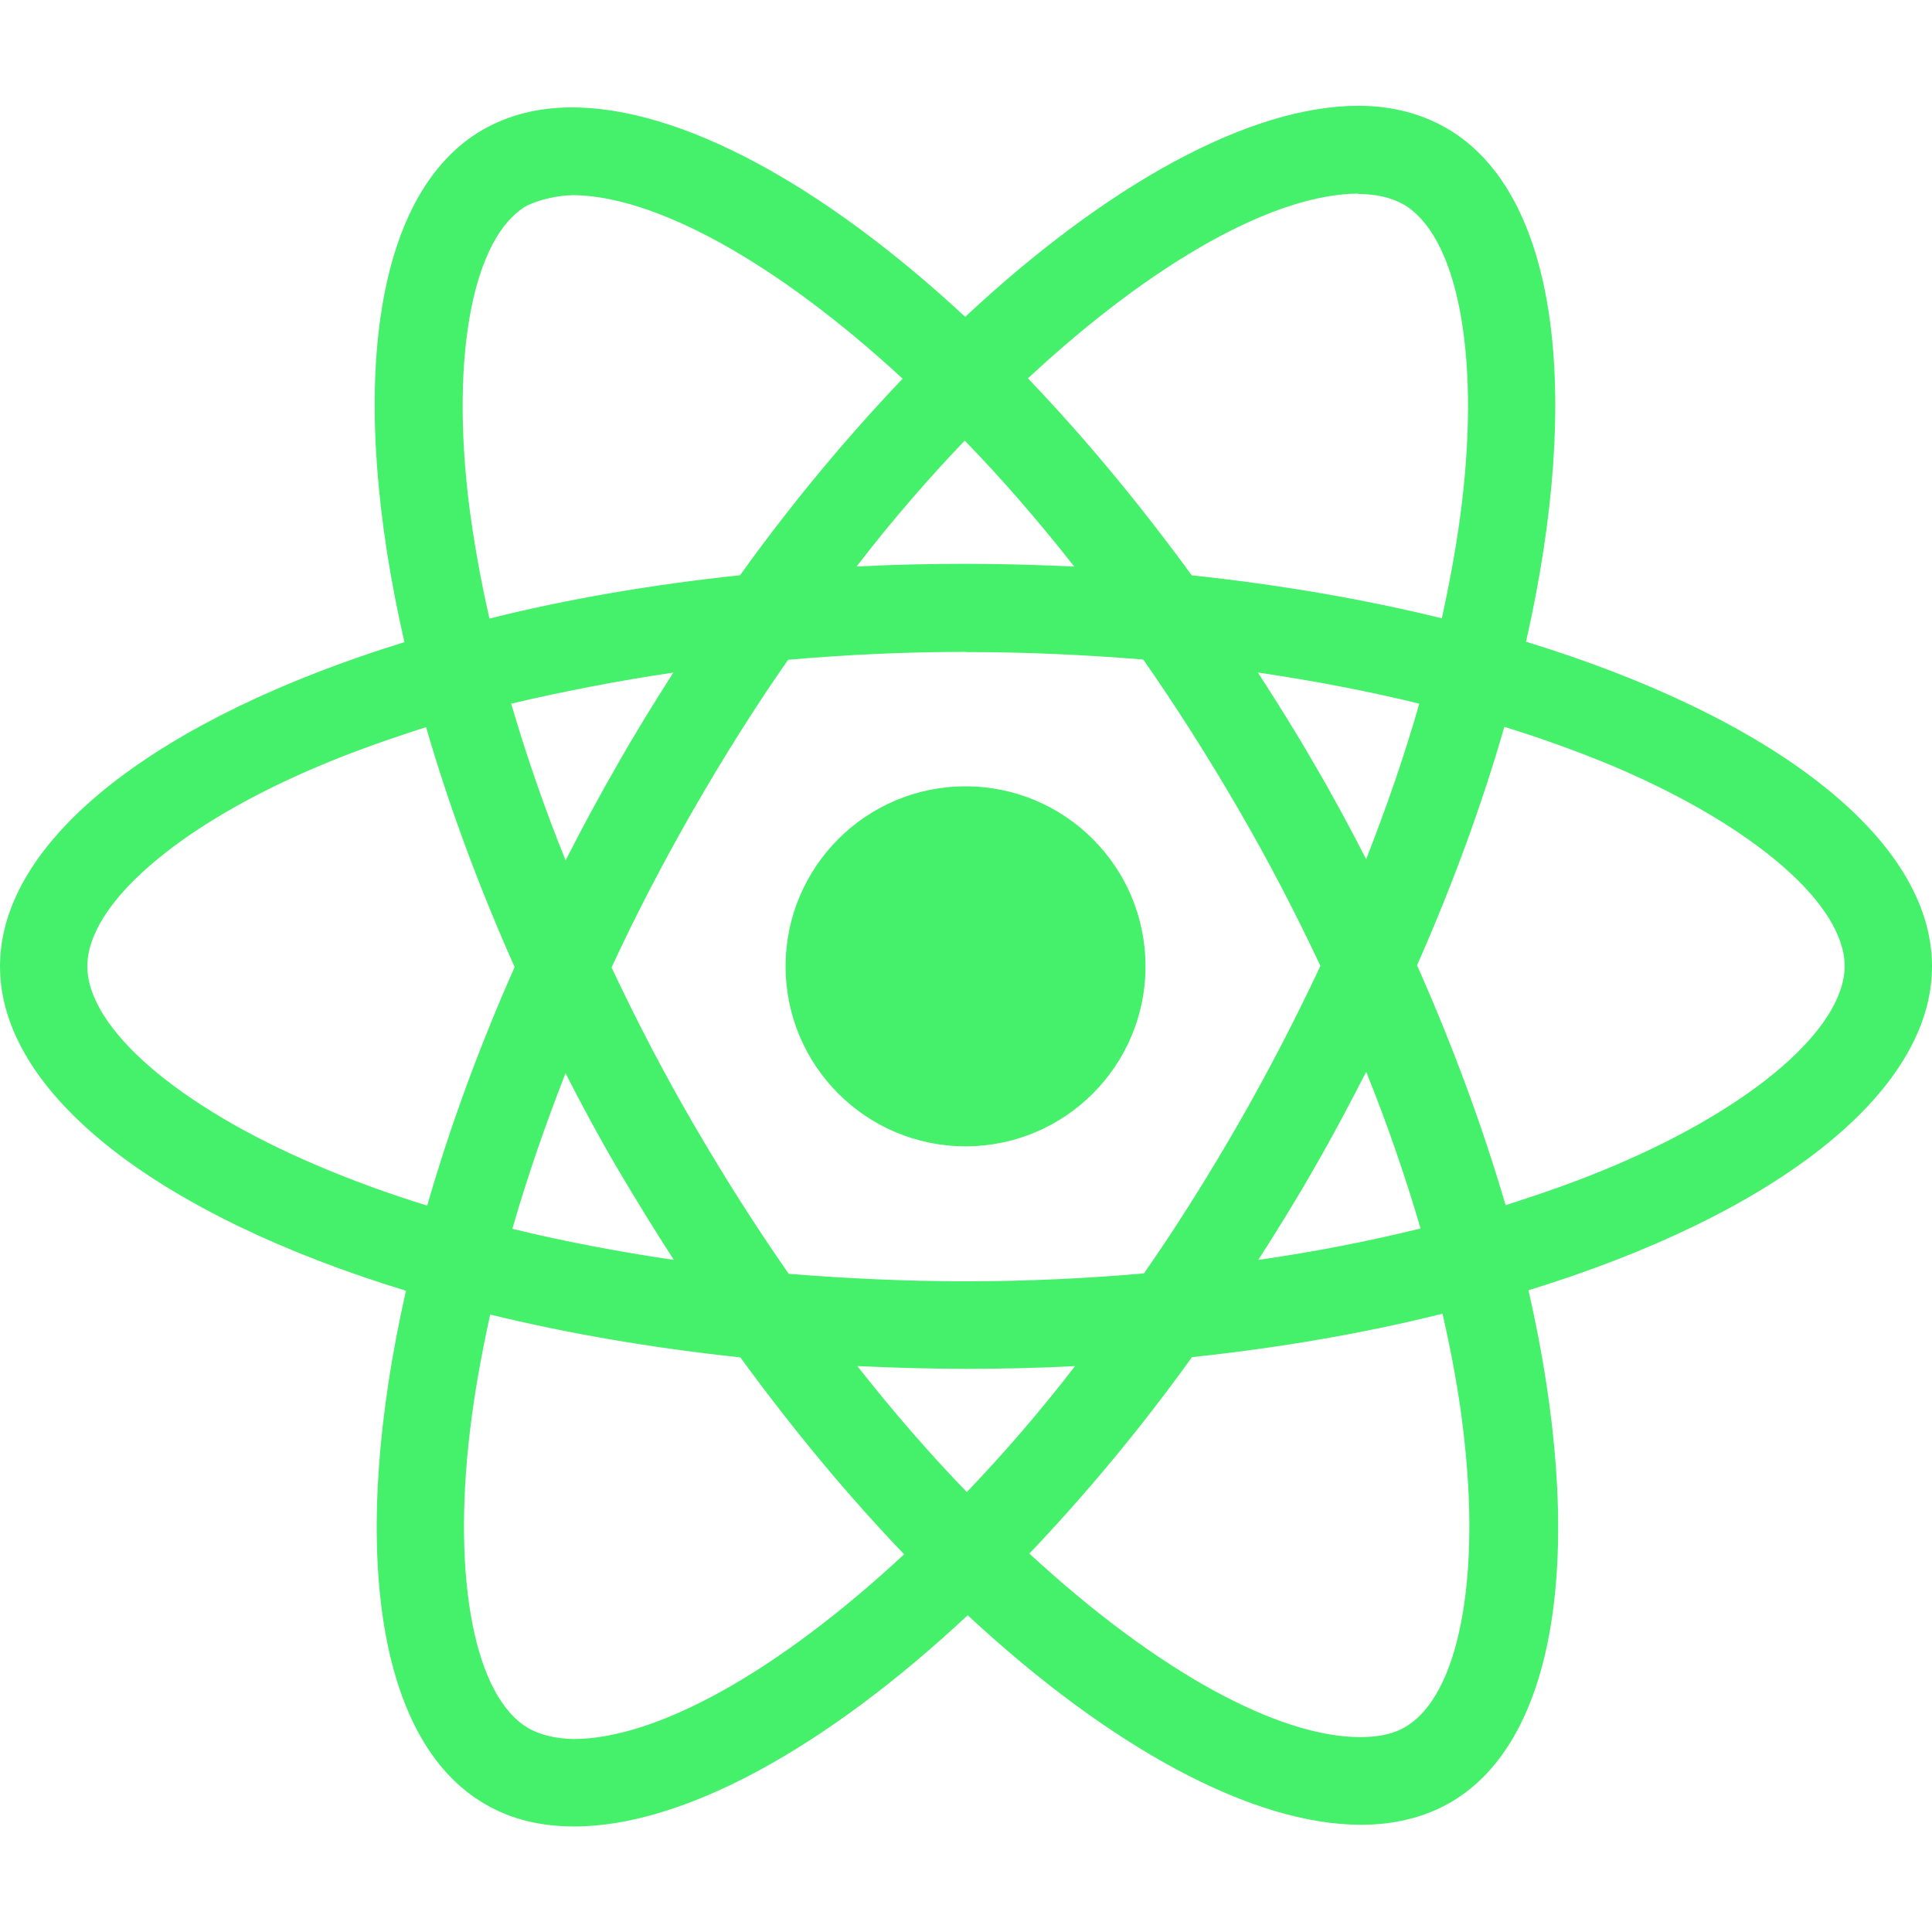
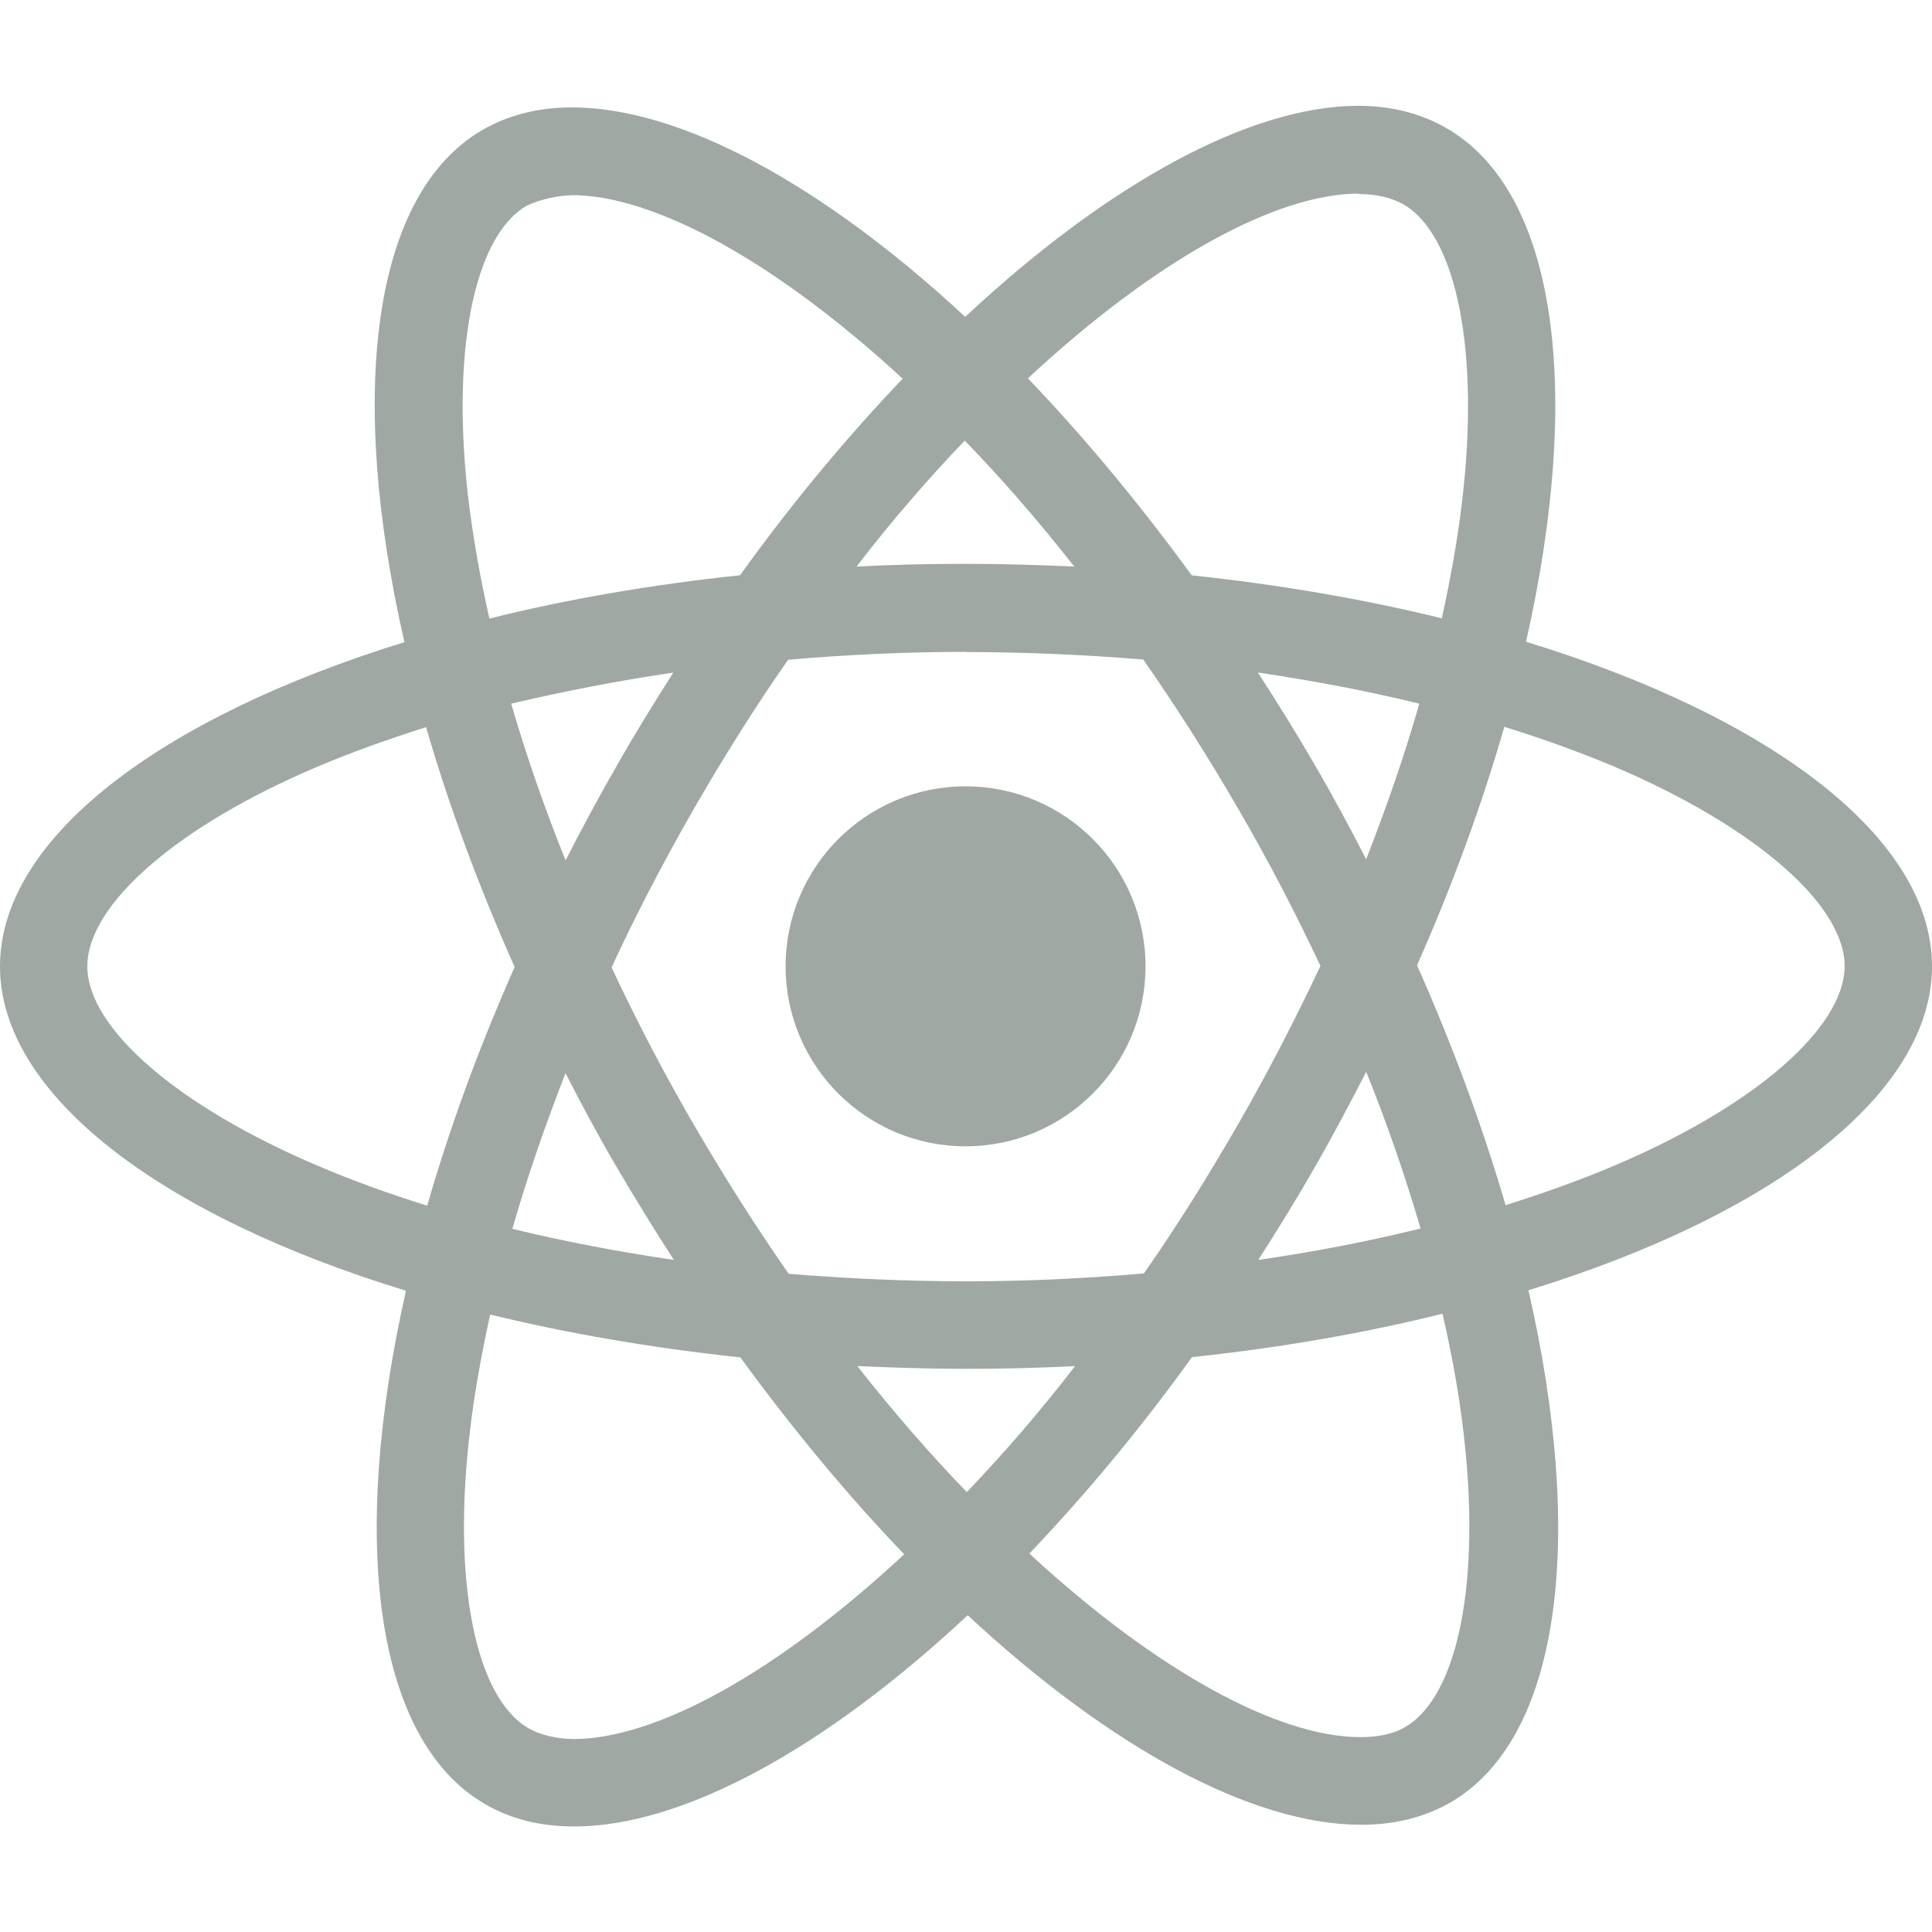
- <svg xmlns="http://www.w3.org/2000/svg" fill="#45F06A" role="img" viewBox="0 0 24 24">
+ <svg xmlns="http://www.w3.org/2000/svg" fill="#A0A8A3" role="img" viewBox="0 0 24 24">
  <path d="M14.23 12.004a2.236 2.236 0 0 1-2.235 2.236 2.236 2.236 0 0 1-2.236-2.236 2.236 2.236 0 0 1 2.235-2.236 2.236 2.236 0 0 1 2.236 2.236zm2.648-10.69c-1.346 0-3.107.96-4.888 2.622-1.78-1.653-3.542-2.602-4.887-2.602-.41 0-.783.093-1.106.278-1.375.793-1.683 3.264-.973 6.365C1.98 8.917 0 10.42 0 12.004c0 1.59 1.99 3.097 5.043 4.03-.704 3.113-.39 5.588.988 6.38.32.187.69.275 1.102.275 1.345 0 3.107-.96 4.888-2.624 1.78 1.654 3.542 2.603 4.887 2.603.41 0 .783-.09 1.106-.275 1.374-.792 1.683-3.263.973-6.365C22.02 15.096 24 13.59 24 12.004c0-1.59-1.99-3.097-5.043-4.032.704-3.11.39-5.587-.988-6.38-.318-.184-.688-.277-1.092-.278zm-.005 1.09v.006c.225 0 .406.044.558.127.666.382.955 1.835.73 3.704-.054.46-.142.945-.25 1.44-.96-.236-2.006-.417-3.107-.534-.66-.905-1.345-1.727-2.035-2.447 1.592-1.48 3.087-2.292 4.105-2.295zm-9.77.02c1.012 0 2.514.808 4.11 2.28-.686.72-1.37 1.537-2.02 2.442-1.107.117-2.154.298-3.113.538-.112-.49-.195-.964-.254-1.42-.23-1.868.054-3.32.714-3.707.19-.09.4-.127.563-.132zm4.882 3.05c.455.468.91.992 1.36 1.564-.44-.02-.89-.034-1.345-.034-.46 0-.915.01-1.36.034.44-.572.895-1.096 1.345-1.565zM12 8.1c.74 0 1.477.034 2.202.093.406.582.802 1.203 1.183 1.86.372.64.71 1.29 1.018 1.946-.308.655-.646 1.31-1.013 1.95-.38.66-.773 1.288-1.18 1.87-.728.063-1.466.098-2.21.098-.74 0-1.477-.035-2.202-.093-.406-.582-.802-1.204-1.183-1.86-.372-.64-.71-1.29-1.018-1.946.303-.657.646-1.313 1.013-1.954.38-.66.773-1.286 1.18-1.868.728-.064 1.466-.098 2.21-.098zm-3.635.254c-.24.377-.48.763-.704 1.16-.225.39-.435.782-.635 1.174-.265-.656-.49-1.31-.676-1.947.64-.15 1.315-.283 2.015-.386zm7.26 0c.695.103 1.365.23 2.006.387-.18.632-.405 1.282-.66 1.933-.2-.39-.41-.783-.64-1.174-.225-.392-.465-.774-.705-1.146zm3.063.675c.484.15.944.317 1.375.498 1.732.74 2.852 1.708 2.852 2.476-.005.768-1.125 1.74-2.857 2.475-.42.18-.88.342-1.355.493-.28-.958-.646-1.956-1.1-2.98.45-1.017.81-2.01 1.085-2.964zm-13.395.004c.278.96.645 1.957 1.1 2.98-.45 1.017-.812 2.01-1.086 2.964-.484-.15-.944-.318-1.37-.5-1.732-.737-2.852-1.706-2.852-2.474 0-.768 1.12-1.742 2.852-2.476.42-.18.88-.342 1.356-.494zm11.678 4.28c.265.657.49 1.312.676 1.948-.64.157-1.316.29-2.016.39.24-.375.48-.762.705-1.158.225-.39.435-.788.636-1.18zm-9.945.02c.2.392.41.783.64 1.175.23.39.465.772.705 1.143-.695-.102-1.365-.23-2.006-.386.18-.63.406-1.282.66-1.933zM17.92 16.32c.112.493.2.968.254 1.423.23 1.868-.054 3.32-.714 3.708-.147.09-.338.128-.563.128-1.012 0-2.514-.807-4.11-2.28.686-.72 1.37-1.536 2.02-2.44 1.107-.118 2.154-.3 3.113-.54zm-11.83.01c.96.234 2.006.415 3.107.532.66.905 1.345 1.727 2.035 2.446-1.595 1.483-3.092 2.295-4.11 2.295-.22-.005-.406-.05-.553-.132-.666-.38-.955-1.834-.73-3.703.054-.46.142-.944.25-1.438zm4.56.64c.44.02.89.034 1.345.034.46 0 .915-.01 1.36-.034-.44.572-.895 1.095-1.345 1.565-.455-.47-.91-.993-1.36-1.565z" />
</svg>
